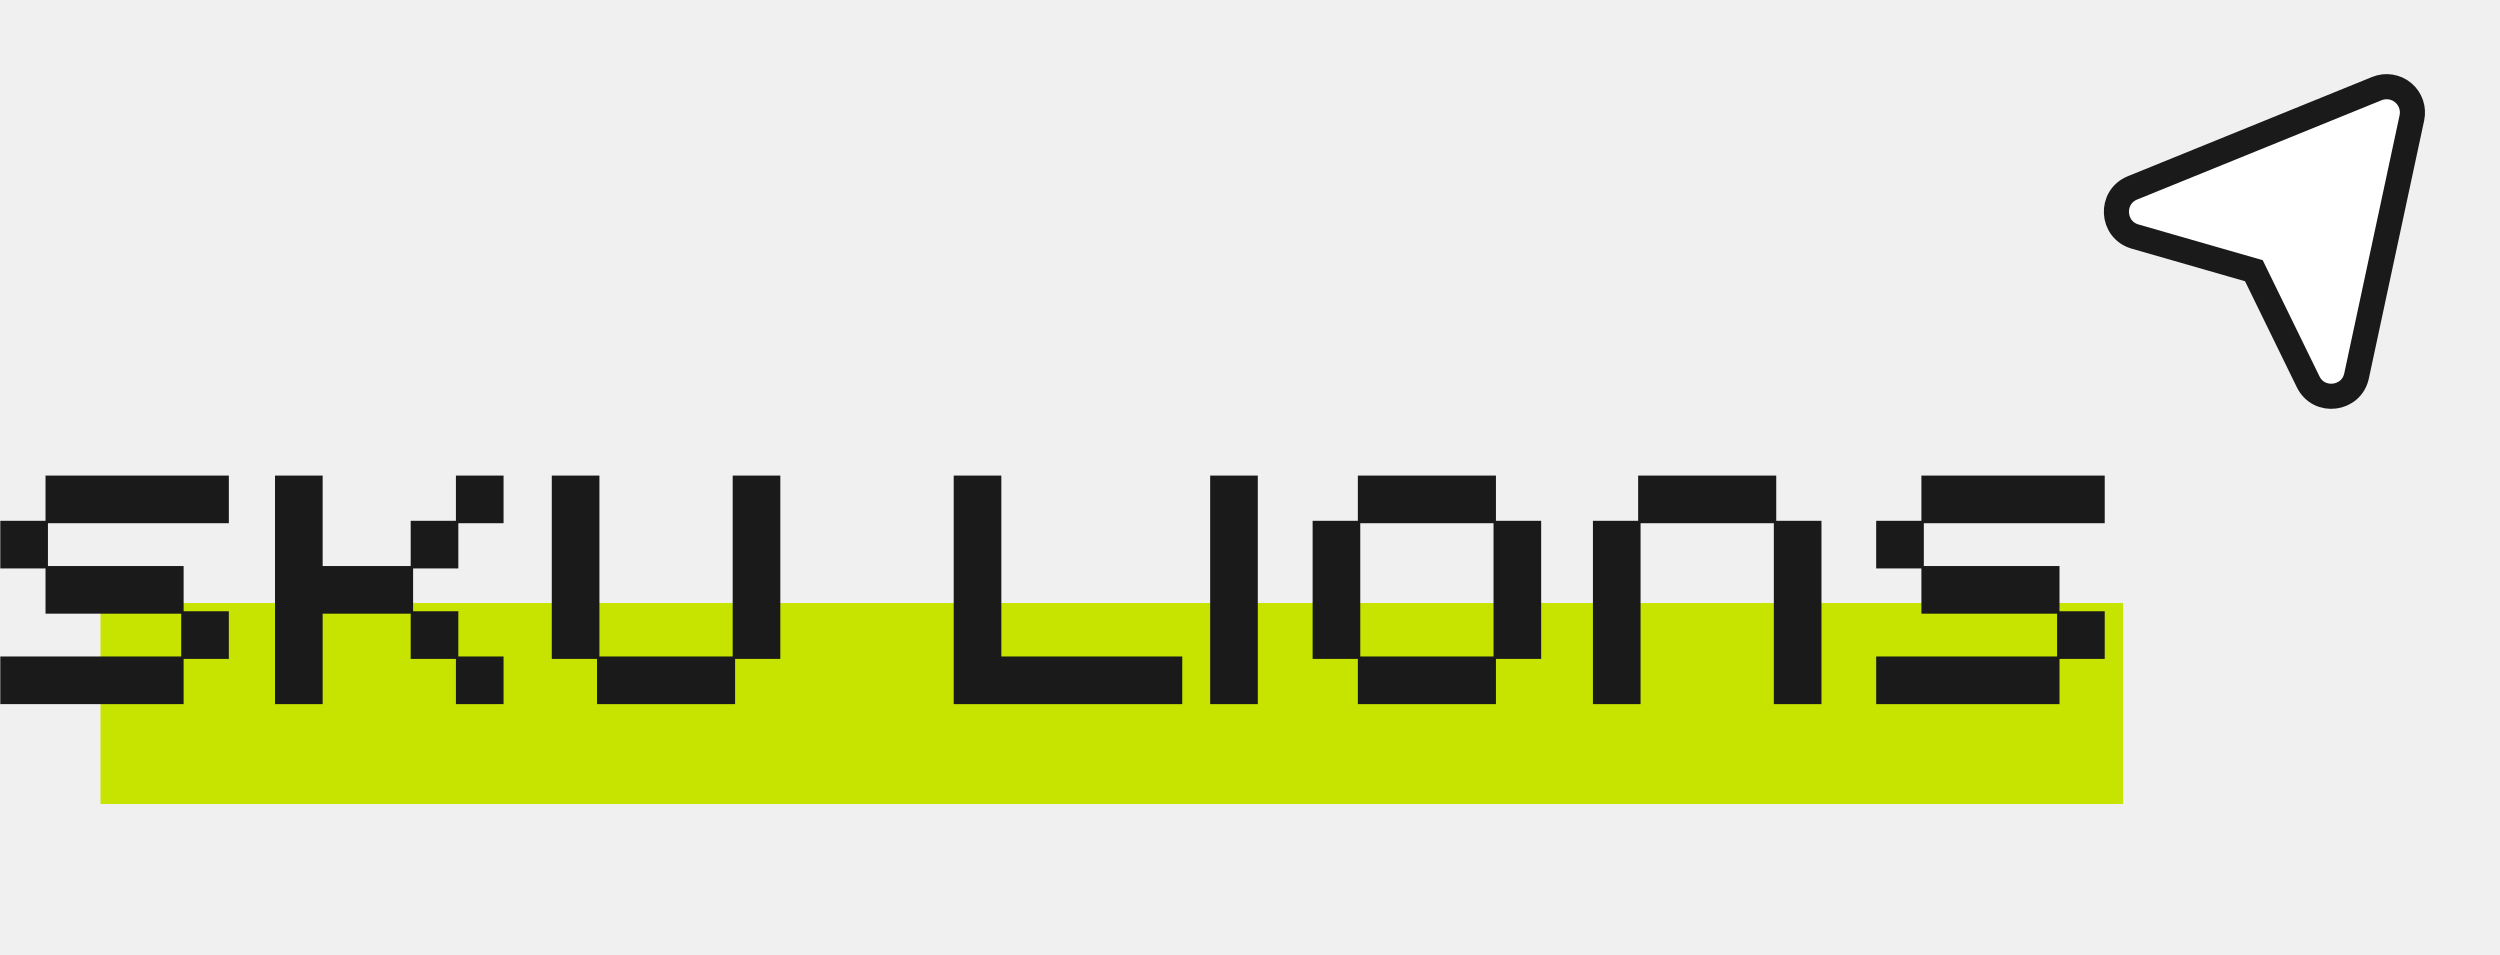
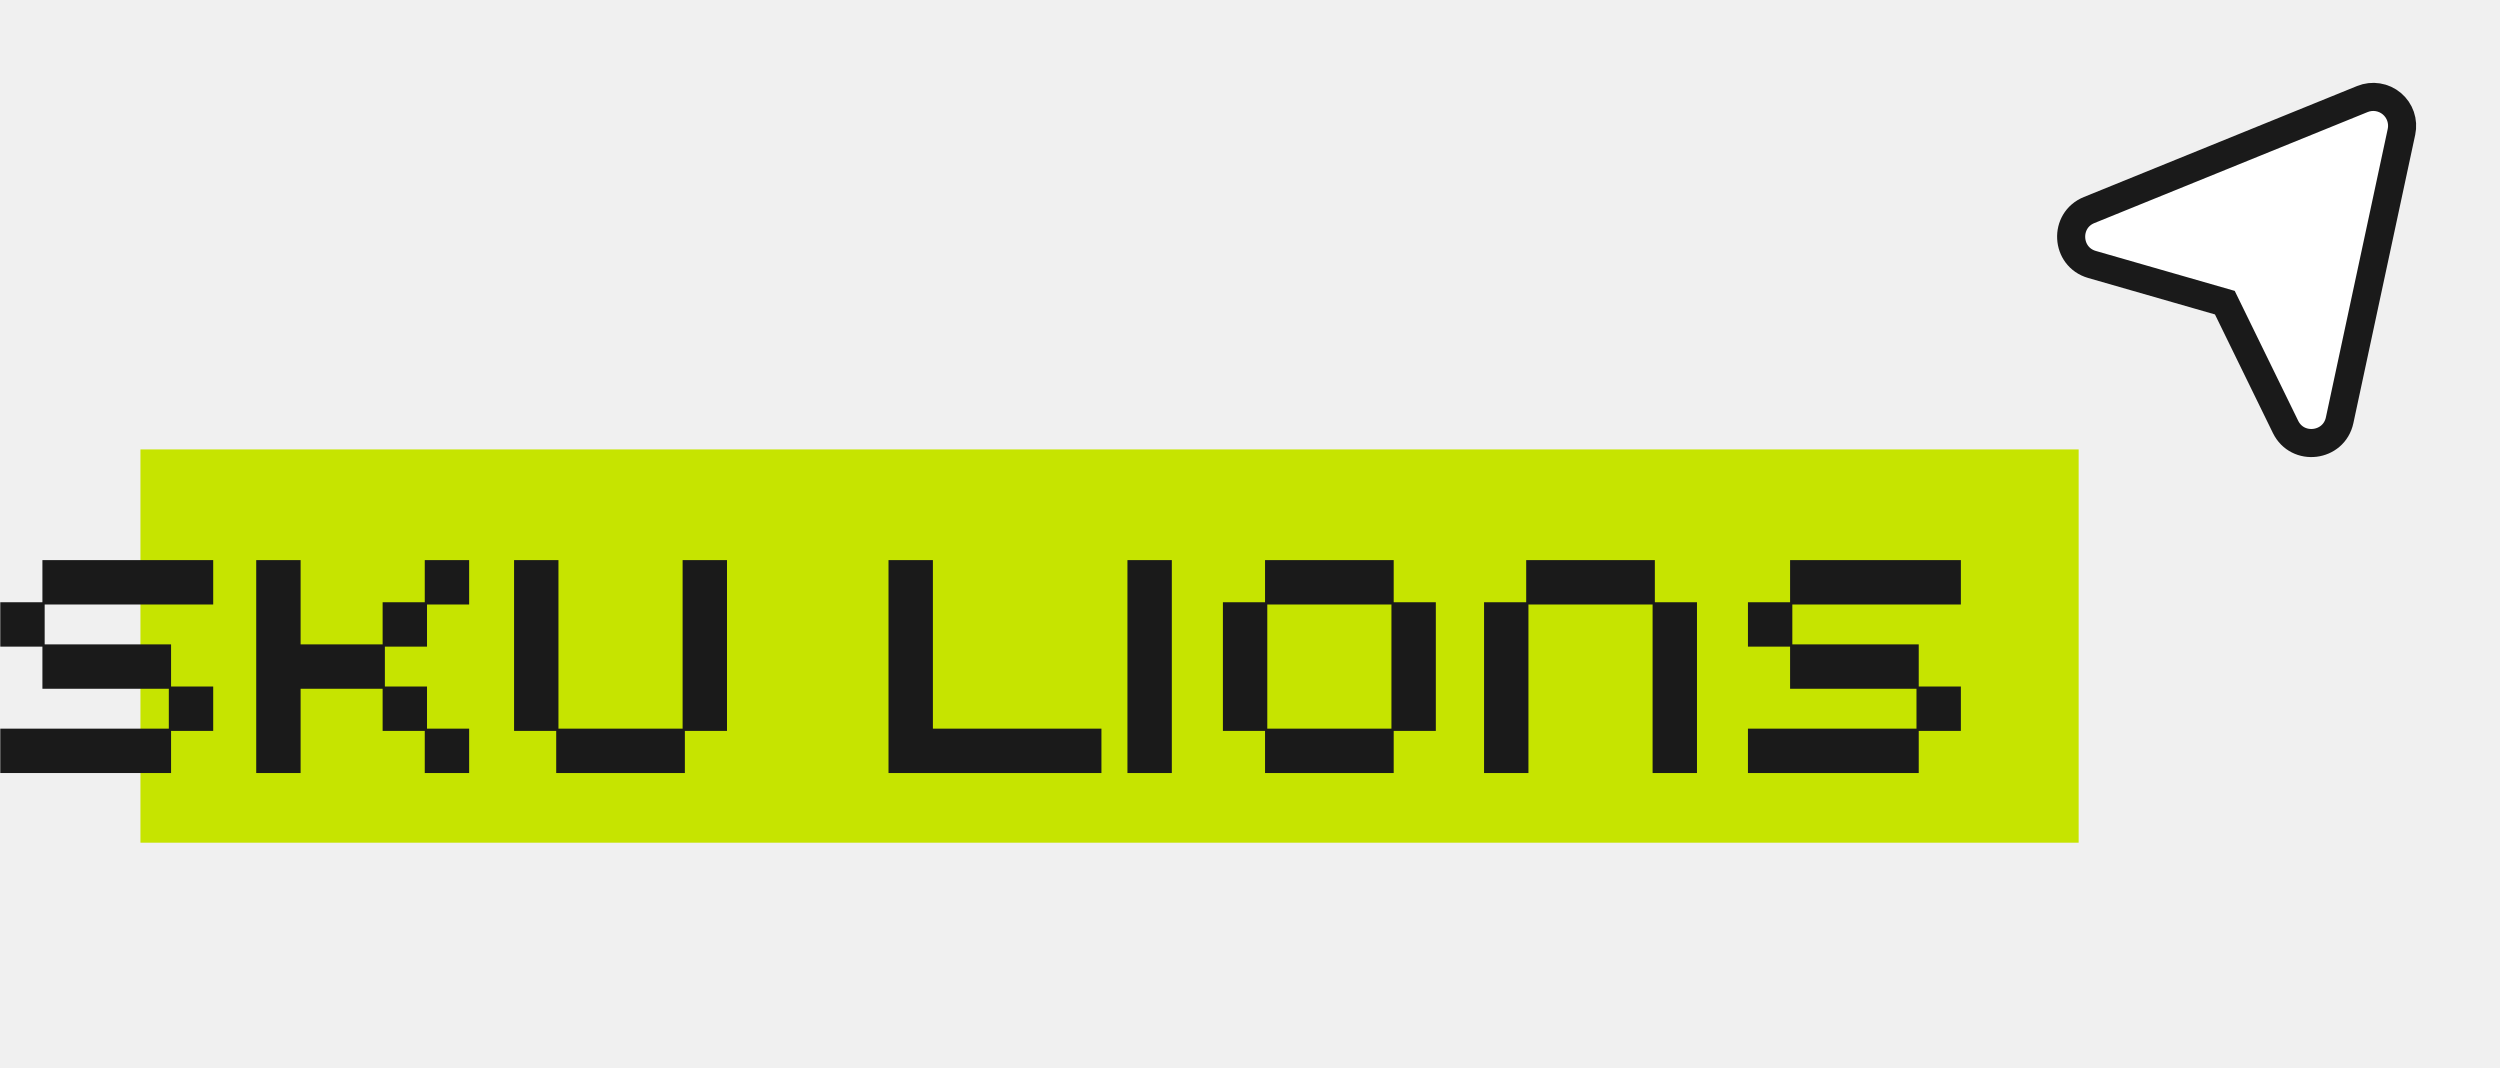
- <svg xmlns="http://www.w3.org/2000/svg" width="199" height="76" viewBox="0 0 199 76" fill="none">
-   <rect width="161" height="16" transform="matrix(-1 0 0 1 169 48)" fill="#C6E400" />
-   <path d="M169.746 14.955C167.94 15.689 168.078 18.291 169.951 18.83L179.409 21.549L183.729 30.392C184.585 32.144 187.173 31.827 187.582 29.921L191.985 9.386C192.063 9.021 192.041 8.641 191.92 8.288C191.799 7.935 191.584 7.621 191.298 7.381C191.012 7.141 190.666 6.983 190.298 6.925C189.929 6.866 189.551 6.91 189.205 7.05L169.746 14.955Z" fill="white" stroke="#1A1A1A" stroke-width="2" />
-   <path d="M0.024 56.048V52.256H14.424V48.848H3.624V45.248H0.024V41.456H3.624V37.856H18.216V41.648H3.816V45.056H14.616V48.656H18.216V52.448H14.616V56.048H0.024ZM21.891 56.048V37.856H25.683V45.056H32.691V41.456H36.291V37.856H40.083V41.648H36.483V45.248H32.883V48.656H36.483V52.256H40.083V56.048H36.291V52.448H32.691V48.848H25.683V56.048H21.891ZM47.522 56.048V52.448H43.922V37.856H47.714V52.256H58.322V37.856H62.114V52.448H58.514V56.048H47.522ZM75.915 56.048V37.856H79.707V52.256H94.107V56.048H75.915ZM96.329 56.048V37.856H100.121V56.048H96.329ZM108.277 52.256H118.885V41.648H108.277V52.256ZM108.085 56.048V52.448H104.485V41.456H108.085V37.856H119.077V41.456H122.677V52.448H119.077V56.048H108.085ZM126.797 56.048V41.456H130.397V37.856H141.389V41.456H144.989V56.048H141.197V41.648H130.589V56.048H126.797ZM149.344 56.048V52.256H163.744V48.848H152.944V45.248H149.344V41.456H152.944V37.856H167.536V41.648H153.136V45.056H163.936V48.656H167.536V52.448H163.936V56.048H149.344Z" fill="#1A1A1A" />
+ <svg xmlns="http://www.w3.org/2000/svg" width="178" height="76" viewBox="0 0 178 76" fill="none">
+   <rect width="138" height="28" transform="matrix(-1 0 0 1 148 32)" fill="#C6E400" />
+   <path d="M148.746 14.955C146.94 15.689 147.078 18.291 148.951 18.83L158.409 21.549L162.729 30.392C163.585 32.144 166.173 31.827 166.582 29.921L170.985 9.386C171.063 9.021 171.041 8.641 170.92 8.288C170.799 7.935 170.584 7.621 170.298 7.381C170.012 7.141 169.666 6.983 169.298 6.925C168.929 6.866 168.551 6.91 168.205 7.05L148.746 14.955Z" fill="white" stroke="#1A1A1A" stroke-width="2" />
+   <path d="M0.02 55.04V51.88H12.02V49.04H3.02V46.04H0.02V42.88H3.02V39.88H15.18V43.04H3.18V45.88H12.18V48.88H15.18V52.04H12.18V55.04H0.02ZM18.243 55.04V39.88H21.403V45.88H27.243V42.88H30.243V39.88H33.403V43.04H30.403V46.04H27.403V48.88H30.403V51.88H33.403V55.04H30.243V52.04H27.243V49.04H21.403V55.04H18.243ZM39.602 55.04V52.04H36.602V39.88H39.762V51.88H48.602V39.88H51.762V52.04H48.762V55.04H39.602ZM63.262 55.04V39.88H66.422V51.88H78.422V55.04H63.262ZM80.274 55.04V39.88H83.434V55.04H80.274ZM90.231 51.88H99.071V43.04H90.231V51.88ZM90.071 55.04V52.04H87.071V42.88H90.071V39.88H99.231V42.88H102.231V52.04H99.231V55.04H90.071ZM105.665 55.04V42.88H108.665V39.88H117.825V42.88H120.825V55.04H117.665V43.04H108.825V55.04H105.665ZM124.454 55.04V51.88H136.454V49.04H127.454V46.04H124.454V42.88H127.454V39.88H139.614V43.04H127.614V45.88H136.614V48.88H139.614V52.04H136.614V55.04H124.454Z" fill="#1A1A1A" />
</svg>
